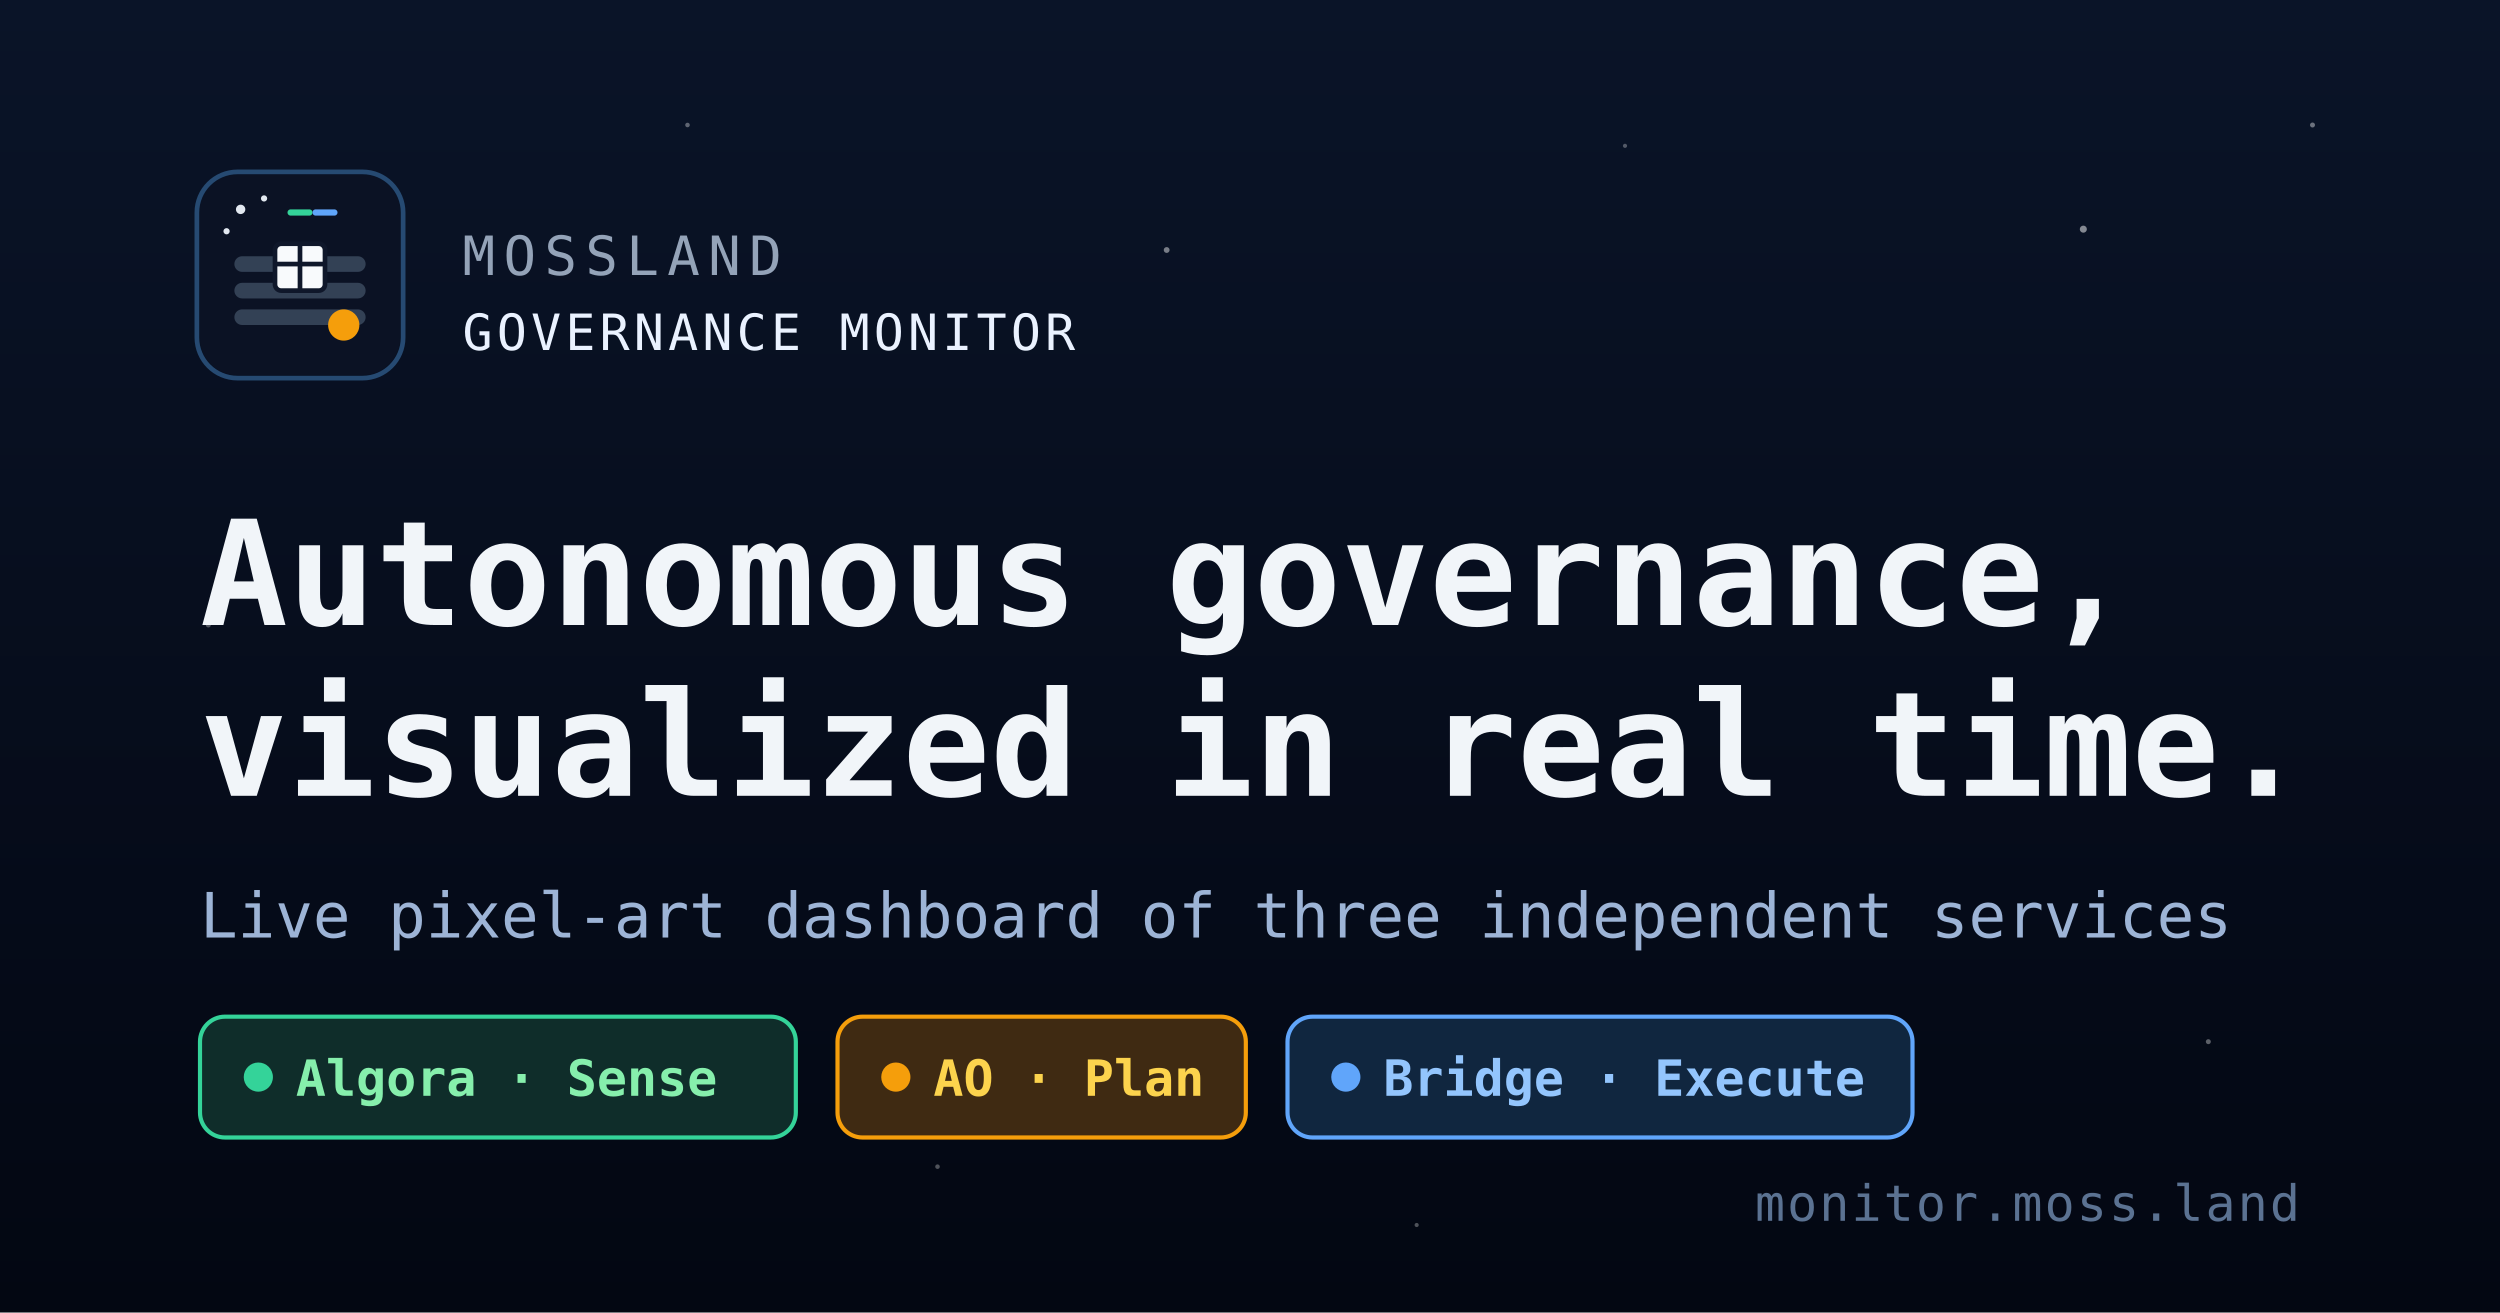
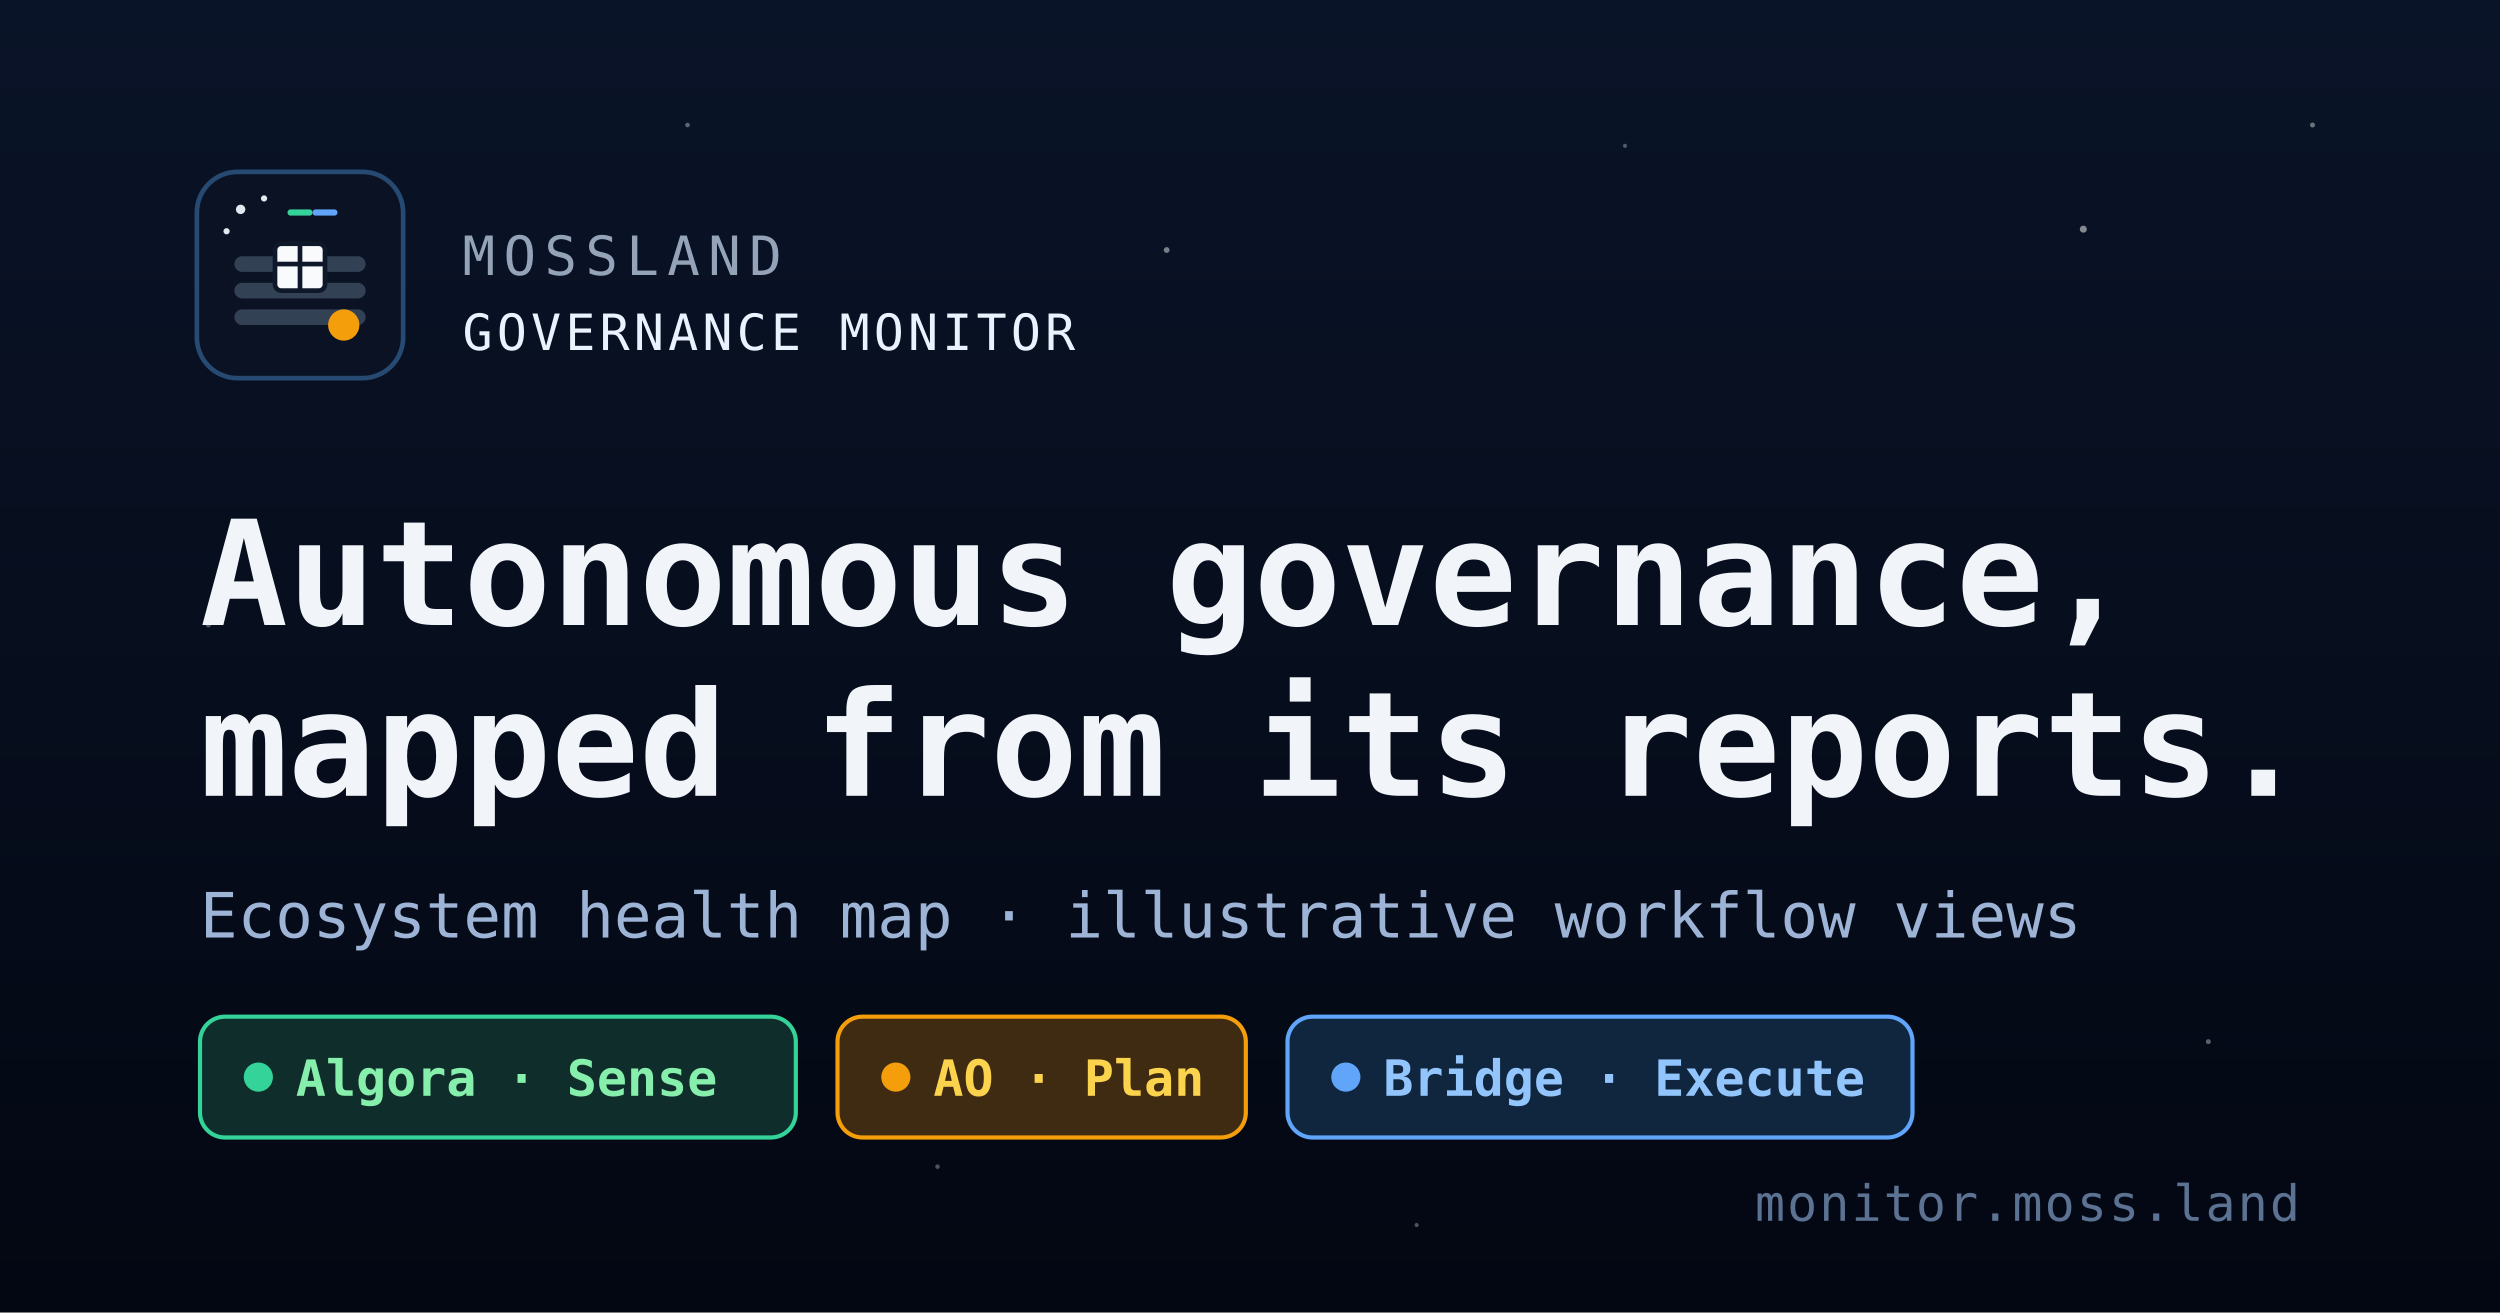
<svg xmlns="http://www.w3.org/2000/svg" viewBox="0 0 1200 630" width="1200" height="630" font-family="ui-monospace, SFMono-Regular, Menlo, monospace">
  <defs>
    <linearGradient id="bg" x1="0" y1="0" x2="0" y2="1">
      <stop offset="0" stop-color="#0a1428" />
      <stop offset="1" stop-color="#030712" />
    </linearGradient>
  </defs>
  <rect width="1200" height="630" fill="url(#bg)" />
  <g fill="#ffffff">
    <circle cx="150" cy="90" r="1.6" opacity="0.5" />
    <circle cx="330" cy="60" r="1.1" opacity="0.35" />
    <circle cx="560" cy="120" r="1.4" opacity="0.45" />
    <circle cx="780" cy="70" r="1" opacity="0.3" />
    <circle cx="1000" cy="110" r="1.7" opacity="0.5" />
    <circle cx="1110" cy="60" r="1.2" opacity="0.4" />
    <circle cx="200" cy="520" r="1.3" opacity="0.4" />
    <circle cx="450" cy="560" r="1.1" opacity="0.3" />
    <circle cx="900" cy="540" r="1.5" opacity="0.45" />
    <circle cx="1060" cy="500" r="1.2" opacity="0.35" />
    <circle cx="680" cy="588" r="1" opacity="0.3" />
    <circle cx="100" cy="300" r="1.2" opacity="0.3" />
  </g>
  <g transform="translate(96,84) scale(0.75)">
    <rect x="-2" y="-2" width="132" height="132" rx="26" fill="none" stroke="#264a72" stroke-width="3" />
    <rect width="128" height="128" rx="24" fill="#0B1224" />
    <circle cx="26" cy="22" r="3" fill="#E2E8F0" />
    <circle cx="41" cy="15" r="2" fill="#E2E8F0" />
    <circle cx="17" cy="36" r="2" fill="#E2E8F0" />
    <rect x="22" y="52" width="84" height="10" rx="5" fill="#334155" />
    <rect x="22" y="69" width="84" height="10" rx="5" fill="#334155" />
    <rect x="22" y="86" width="84" height="10" rx="5" fill="#334155" />
    <rect x="48" y="44" width="32" height="30" rx="4" fill="#F8FAFC" stroke="#0F172A" stroke-width="3" />
    <path d="M64 45V74" stroke="#0F172A" stroke-width="3" />
    <path d="M48 57H80" stroke="#0F172A" stroke-width="3" />
    <circle cx="92" cy="96" r="10" fill="#F59E0B" />
    <path d="M58 24h12" stroke="#34D399" stroke-width="4" stroke-linecap="round" />
    <path d="M74 24h12" stroke="#60A5FA" stroke-width="4" stroke-linecap="round" />
  </g>
  <text x="222" y="132" fill="#94a3b8" font-size="26" letter-spacing="4">MOSSLAND</text>
  <text x="222" y="168" fill="#eaf2ff" font-size="24" letter-spacing="2">GOVERNANCE MONITOR</text>
  <text x="96" y="300" fill="#f1f5f9" font-size="70" font-weight="700">Autonomous governance,</text>
-   <text x="96" y="382" fill="#f1f5f9" font-size="70" font-weight="700">visualized in real time.</text>
-   <text x="96" y="450" fill="#9db4d6" font-size="30">Live pixel-art dashboard of three independent services</text>
+   <text x="96" y="382" fill="#f1f5f9" font-size="70" font-weight="700">mapped from its reports.</text>
+   <text x="96" y="450" fill="#9db4d6" font-size="30">Ecosystem health map · illustrative workflow views</text>
  <g font-size="24" font-weight="700">
    <rect x="96" y="488" width="286" height="58" rx="12" fill="#0f2d2a" stroke="#34d399" stroke-width="2" />
    <circle cx="124" cy="517" r="7" fill="#34d399" />
    <text x="142" y="526" fill="#86efac">Algora · Sense</text>
    <rect x="402" y="488" width="196" height="58" rx="12" fill="#3f2a12" stroke="#f59e0b" stroke-width="2" />
    <circle cx="430" cy="517" r="7" fill="#f59e0b" />
    <text x="448" y="526" fill="#fcd34d">AO · Plan</text>
    <rect x="618" y="488" width="300" height="58" rx="12" fill="#10263f" stroke="#60a5fa" stroke-width="2" />
    <circle cx="646" cy="517" r="7" fill="#60a5fa" />
    <text x="664" y="526" fill="#93c5fd">Bridge · Execute</text>
  </g>
  <text x="1104" y="586" text-anchor="end" fill="#5b7292" font-size="24" letter-spacing="1">monitor.moss.land</text>
</svg>
